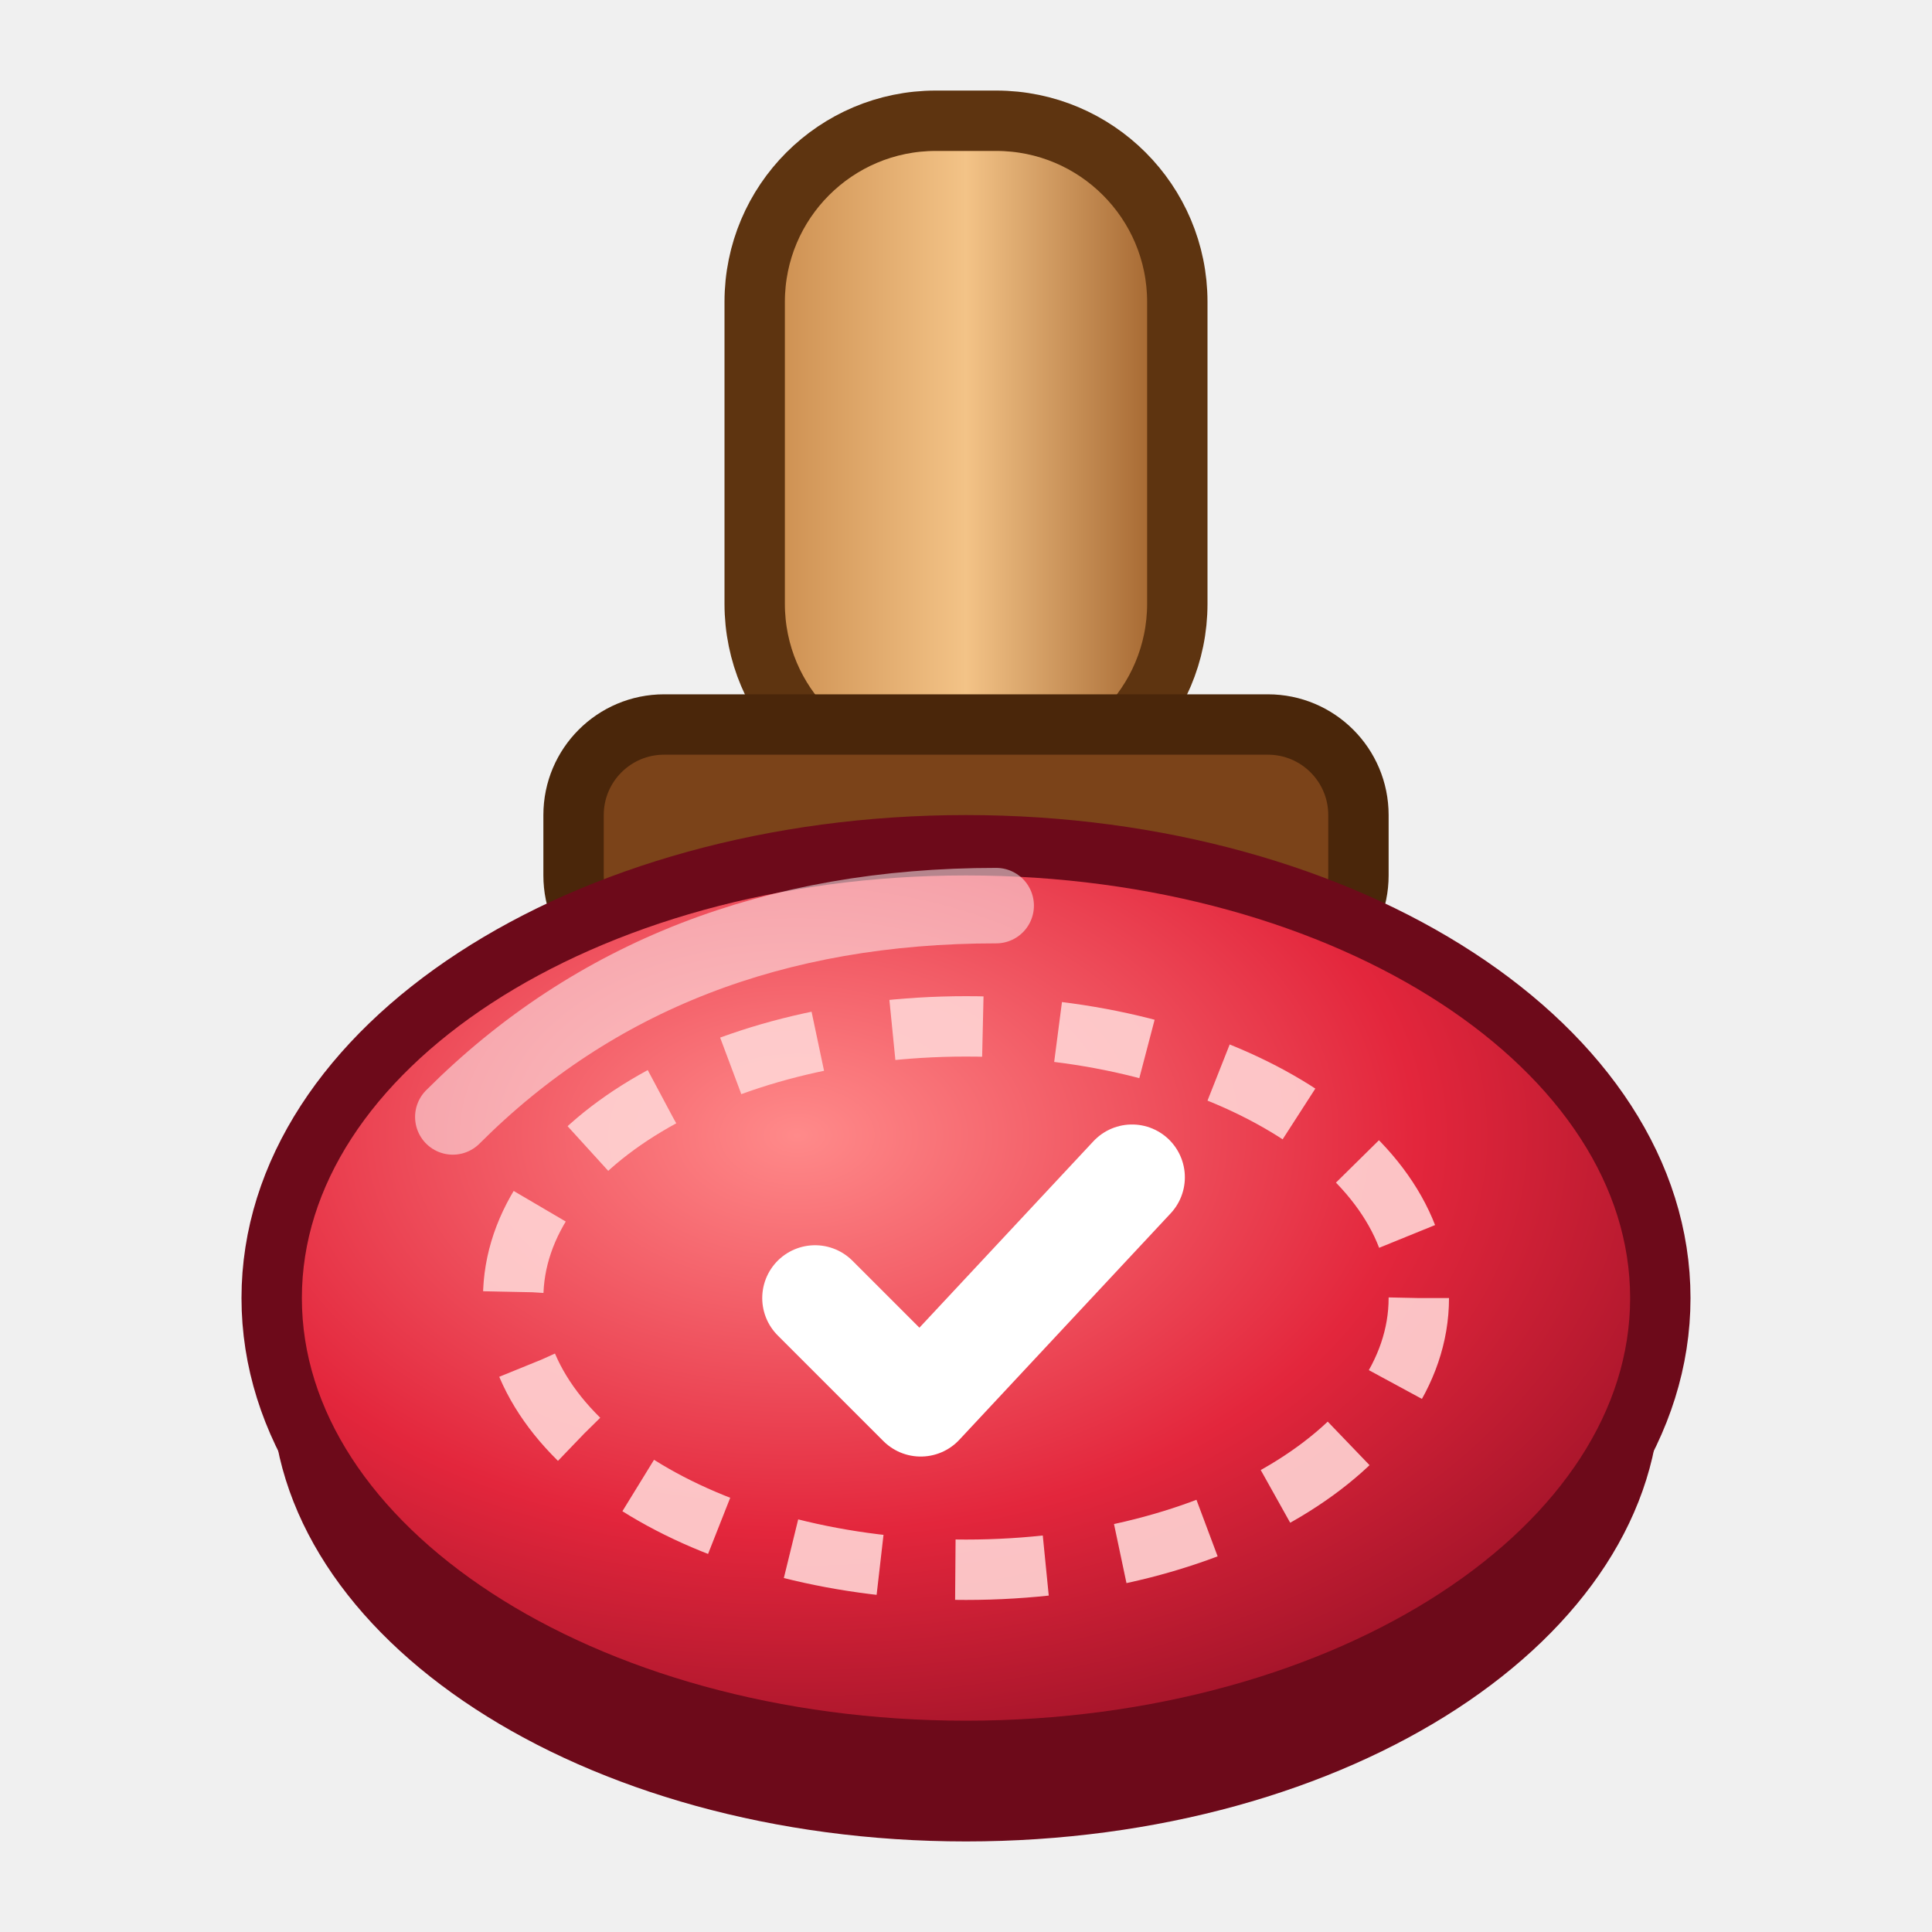
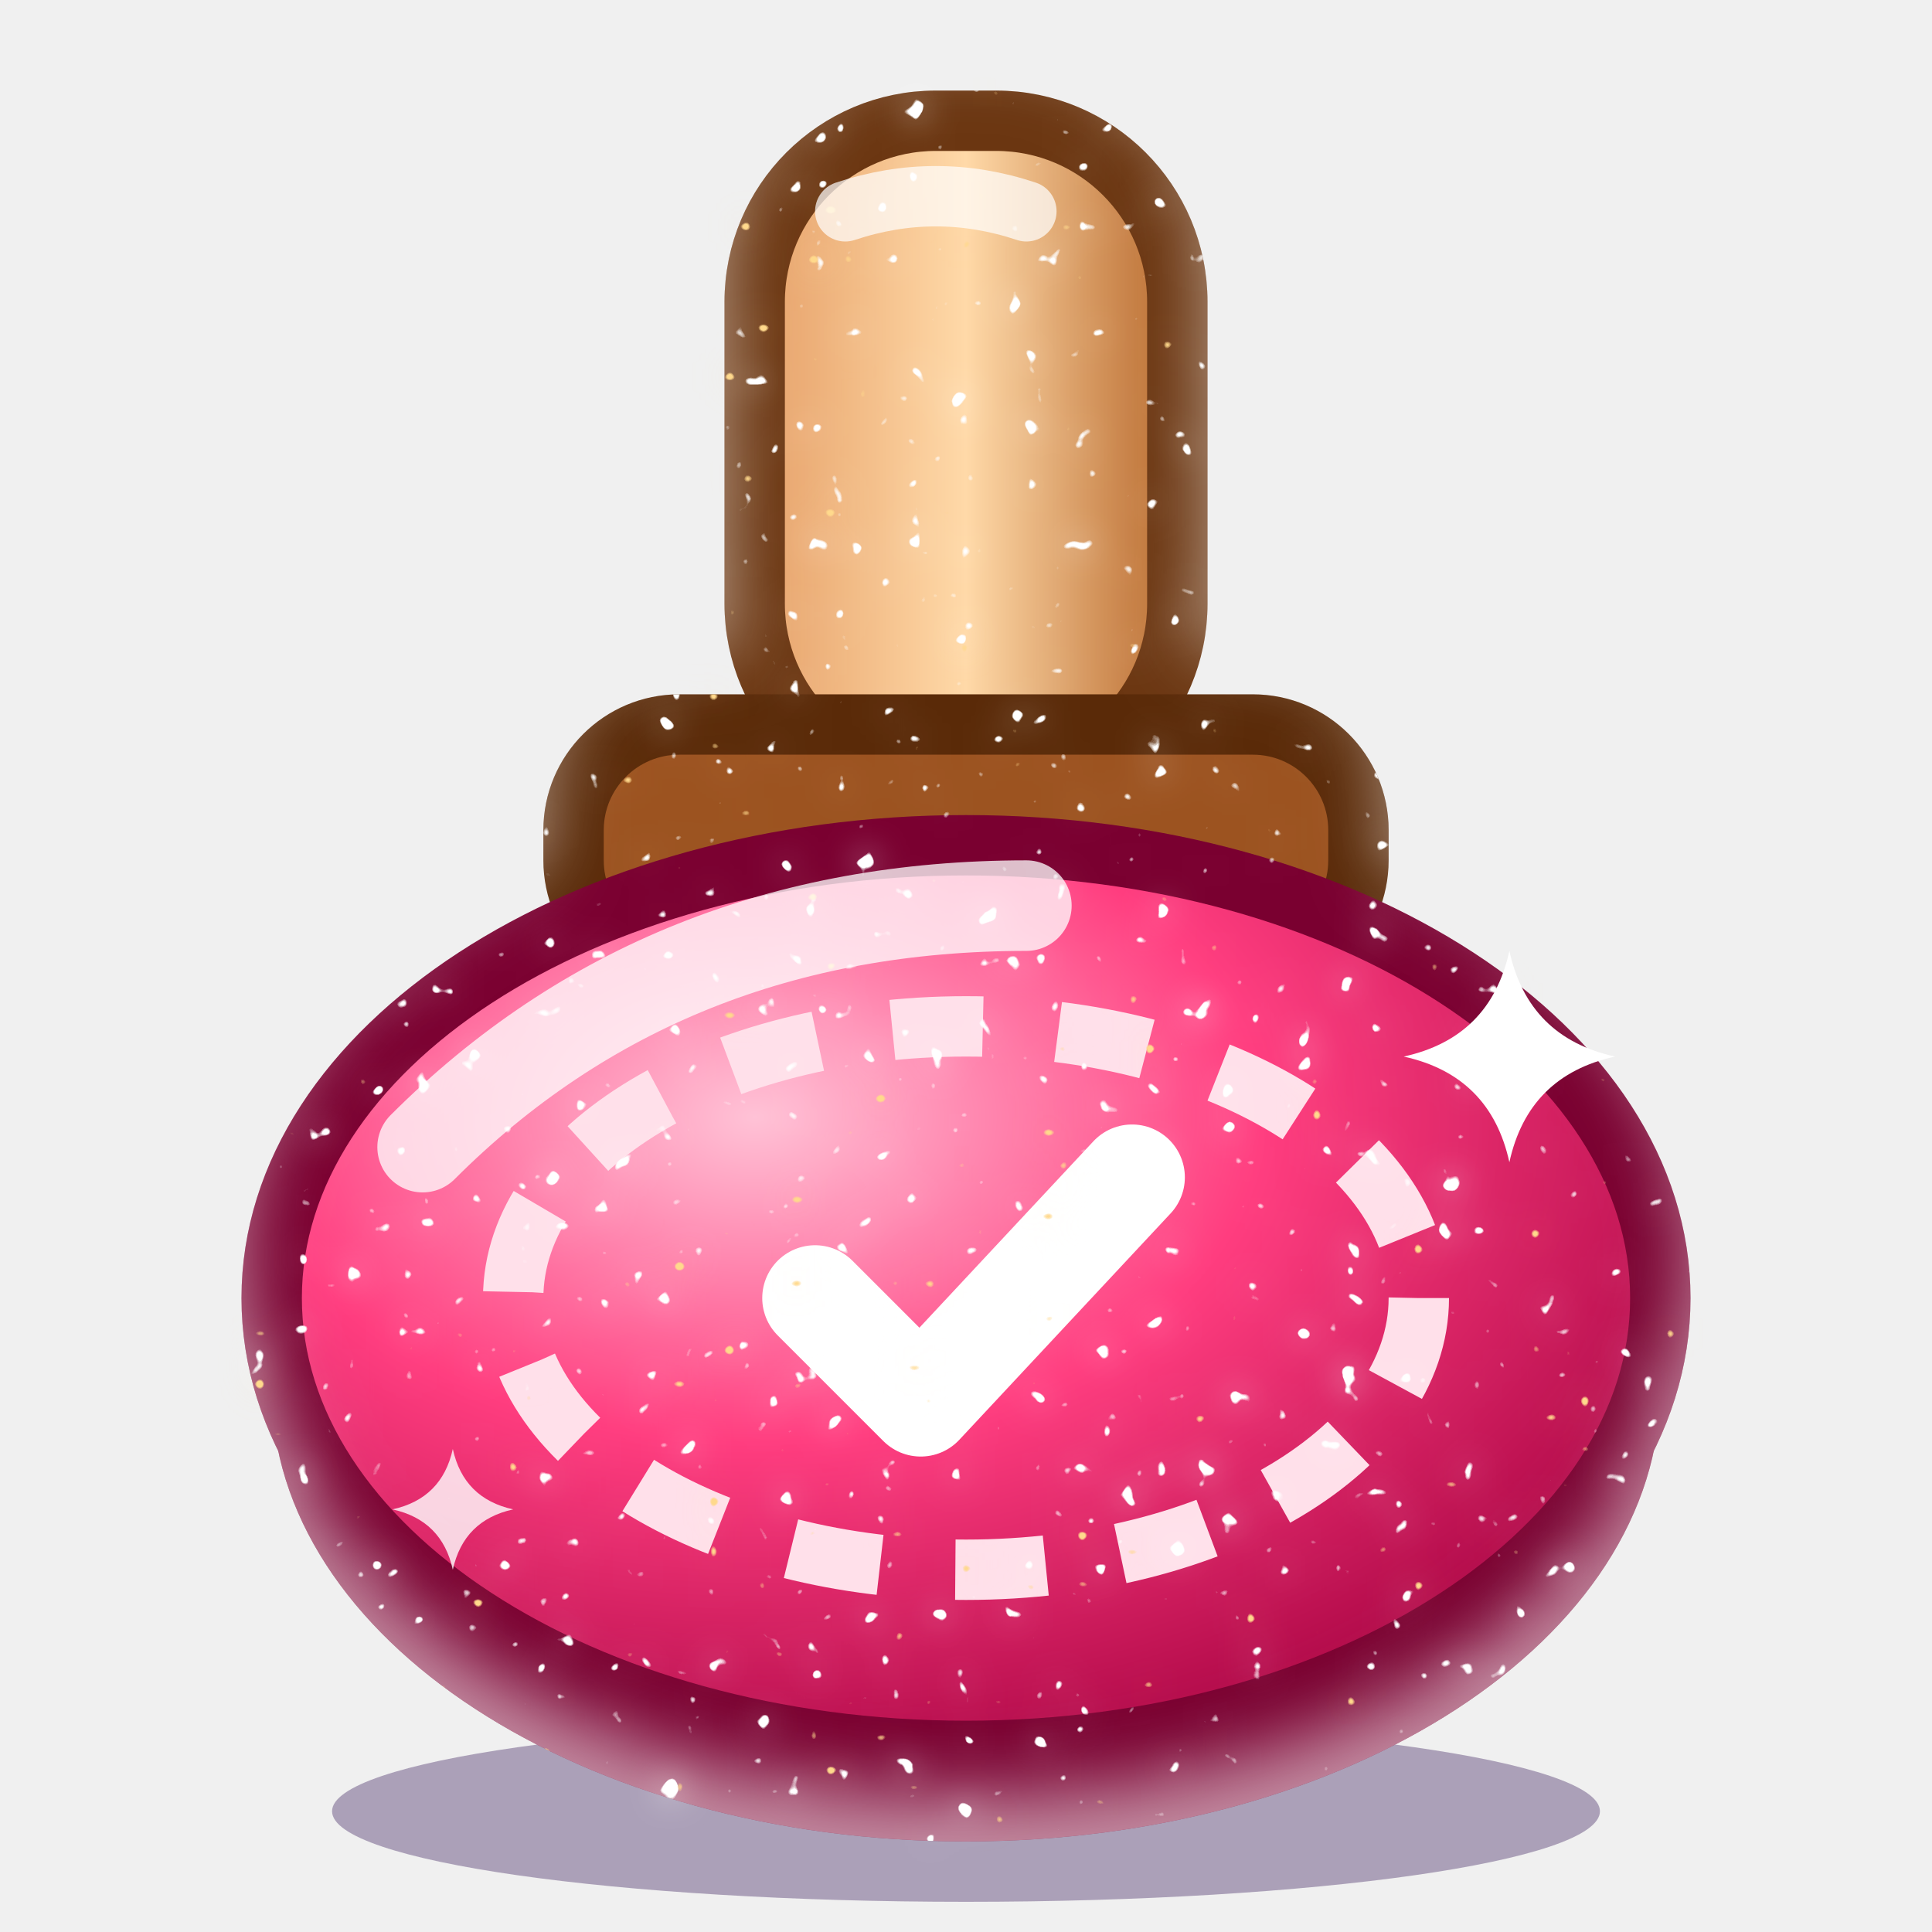
<svg xmlns="http://www.w3.org/2000/svg" viewBox="0 0 128 128">
  <defs>
-     <radialGradient id="r" cx=".38" cy=".32" r=".8">
-       <stop offset="0" stop-color="#ff8a8a" />
-       <stop offset=".55" stop-color="#e3263c" />
-       <stop offset="1" stop-color="#8a0d22" />
+     <filter id="gl" x="-10%" y="-10%" width="120%" height="120%" color-interpolation-filters="sRGB">
+       <feTurbulence type="fractalNoise" baseFrequency=".62" numOctaves="2" seed="7" result="n" />
+       <feColorMatrix in="n" type="matrix" values="0 0 0 0 1.000  0 0 0 0 1.000  0 0 0 0 1.000  0 0 0 22 -16.4" result="d" />
+       <feComposite in="d" in2="SourceAlpha" operator="in" result="sp" />
+       <feTurbulence type="fractalNoise" baseFrequency=".9" numOctaves="1" seed="47" result="n2" />
+       <feColorMatrix in="n2" type="matrix" values="0 0 0 0 1  0 0 0 0 .85  0 0 0 0 .55  0 0 0 22 -16.9" result="d2" />
+       <feComposite in="d2" in2="SourceAlpha" operator="in" result="sp2" />
+       <feMerge result="spm">
+         <feMergeNode in="sp" />
+         <feMergeNode in="sp2" />
+       </feMerge>
+       <feGaussianBlur in="spm" stdDeviation="1.1" result="spb" />
+       <feGaussianBlur in="SourceAlpha" stdDeviation="2.4" result="bl" />
+       <feOffset in="bl" dx="0" dy="-3" result="up" />
+       <feComposite in="SourceAlpha" in2="up" operator="out" result="rim" />
+       <feFlood flood-color="#ffffff" flood-opacity=".55" />
+       <feComposite in2="rim" operator="in" result="rimlight" />
+       <feMerge>
+         <feMergeNode in="SourceGraphic" />
+         <feMergeNode in="rimlight" />
+         <feMergeNode in="spb" />
+         <feMergeNode in="spm" />
+       </feMerge>
+     </filter>
+     <radialGradient id="r" cx=".35" cy=".3" r=".8">
+       <stop offset="0" stop-color="#ffc2d6" />
+       <stop offset=".45" stop-color="#ff3d7f" />
+       <stop offset="1" stop-color="#a3003f" />
    </radialGradient>
    <linearGradient id="w" x1="0" y1="0" x2="1" y2="0">
-       <stop offset="0" stop-color="#c98a4b" />
-       <stop offset=".5" stop-color="#f3c387" />
-       <stop offset="1" stop-color="#9c5d27" />
+       <stop offset="0" stop-color="#e6a067" />
+       <stop offset=".5" stop-color="#ffd9a8" />
+       <stop offset="1" stop-color="#b8692c" />
    </linearGradient>
  </defs>
-   <rect x="50" y="8" width="28" height="44" rx="12" fill="url(#w)" stroke="#5e3410" stroke-width="4" />
-   <rect x="38" y="48" width="52" height="16" rx="6" fill="#7b4319" stroke="#4a260a" stroke-width="4" />
-   <ellipse cx="64" cy="92" rx="46" ry="30" fill="#6d0a1a" />
-   <ellipse cx="64" cy="86" rx="46" ry="30" fill="url(#r)" stroke="#6d0a1a" stroke-width="4" />
-   <ellipse cx="64" cy="86" rx="30" ry="18" fill="none" stroke="#ffd4d4" stroke-width="4" stroke-dasharray="6 5" opacity=".9" />
-   <path d="M54 86l7 7 14-15" fill="none" stroke="#fff" stroke-width="7" stroke-linecap="round" stroke-linejoin="round" />
-   <path d="M30 74q14-14 36-14" fill="none" stroke="#fff" stroke-width="5" stroke-linecap="round" opacity=".5" />
+   <ellipse cx="64" cy="120" rx="42" ry="6" fill="#2a0b4f" opacity=".35" />
+   <g filter="url(#gl)">
+     <rect x="50" y="8" width="28" height="44" rx="12" fill="url(#w)" stroke="#6b3611" stroke-width="4" />
+     <rect x="38" y="48" width="52" height="16" rx="7" fill="#9c5320" stroke="#5a2a08" stroke-width="4" />
+     <ellipse cx="64" cy="92" rx="46" ry="30" fill="#7a0030" />
+     <ellipse cx="64" cy="86" rx="46" ry="30" fill="url(#r)" stroke="#7a0030" stroke-width="4" />
+     <ellipse cx="64" cy="86" rx="30" ry="18" fill="none" stroke="#ffe0ea" stroke-width="4" stroke-dasharray="6 5" />
+     <path d="M54 86l7 7 14-15" fill="none" stroke="#fff" stroke-width="7" stroke-linecap="round" stroke-linejoin="round" />
+   </g>
+   <path d="M28 76q16-16 40-16" fill="none" stroke="#fff" stroke-width="6" stroke-linecap="round" opacity=".75" />
+   <path d="M56 14q6-2 12 0" fill="none" stroke="#fff" stroke-width="4" stroke-linecap="round" opacity=".7" />
+   <path d="M100 63Q101.26 68.74 107 70Q101.26 71.26 100 77Q98.74 71.26 93 70Q98.74 68.74 100 63z" fill="#fff" opacity="1.0" />
+   <path d="M30 96Q30.72 99.28 34 100Q30.72 100.72 30 104Q29.28 100.72 26 100Q29.28 99.28 30 96z" fill="#fff" opacity="0.8" />
</svg>
